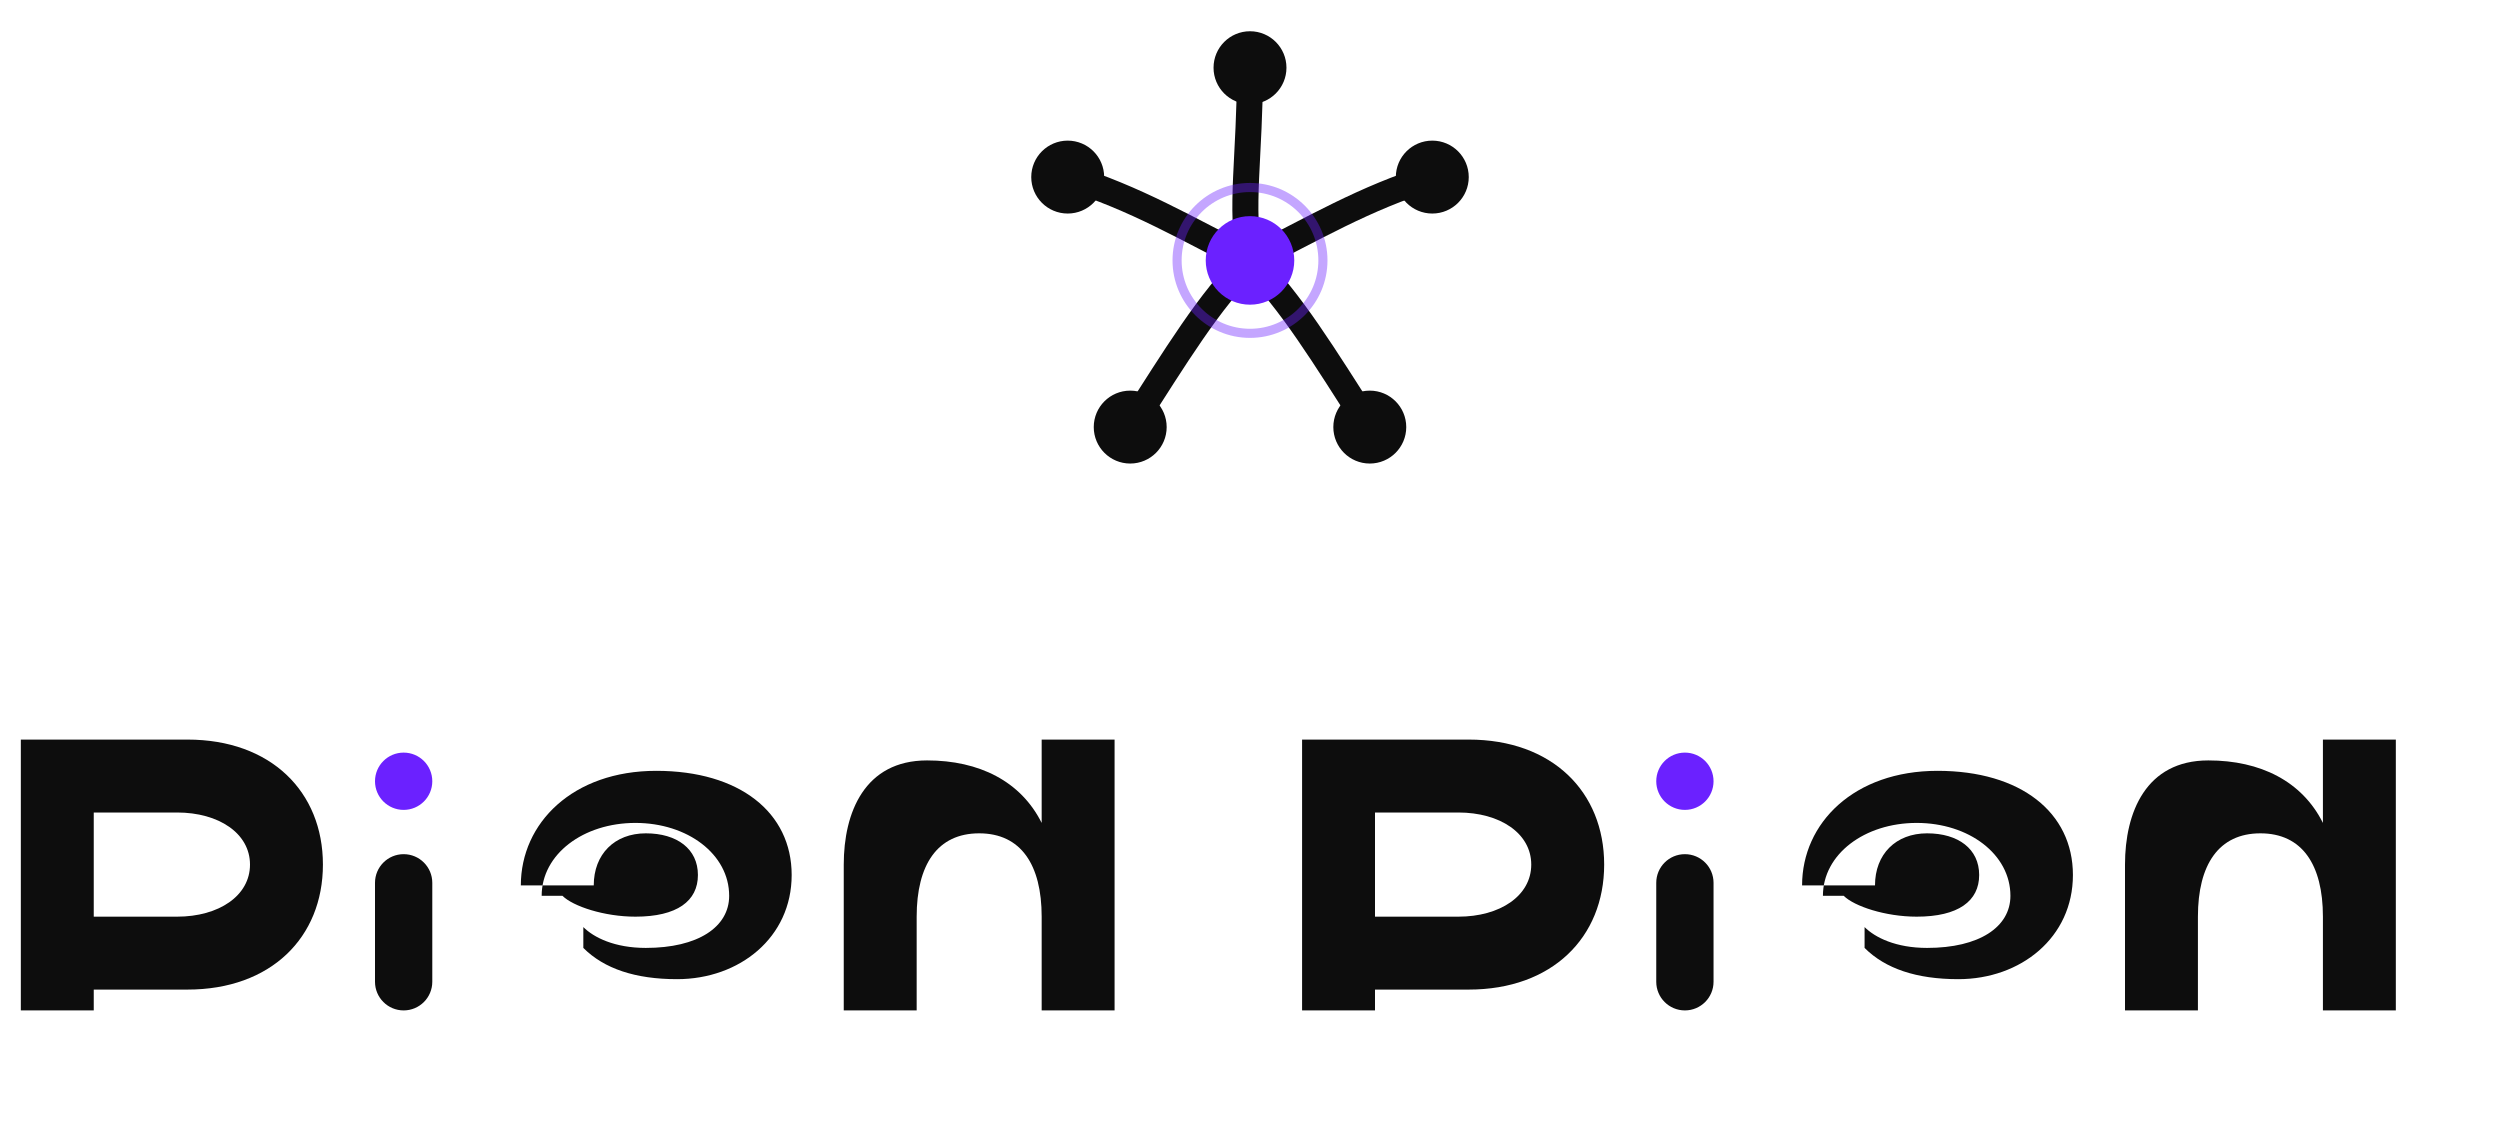
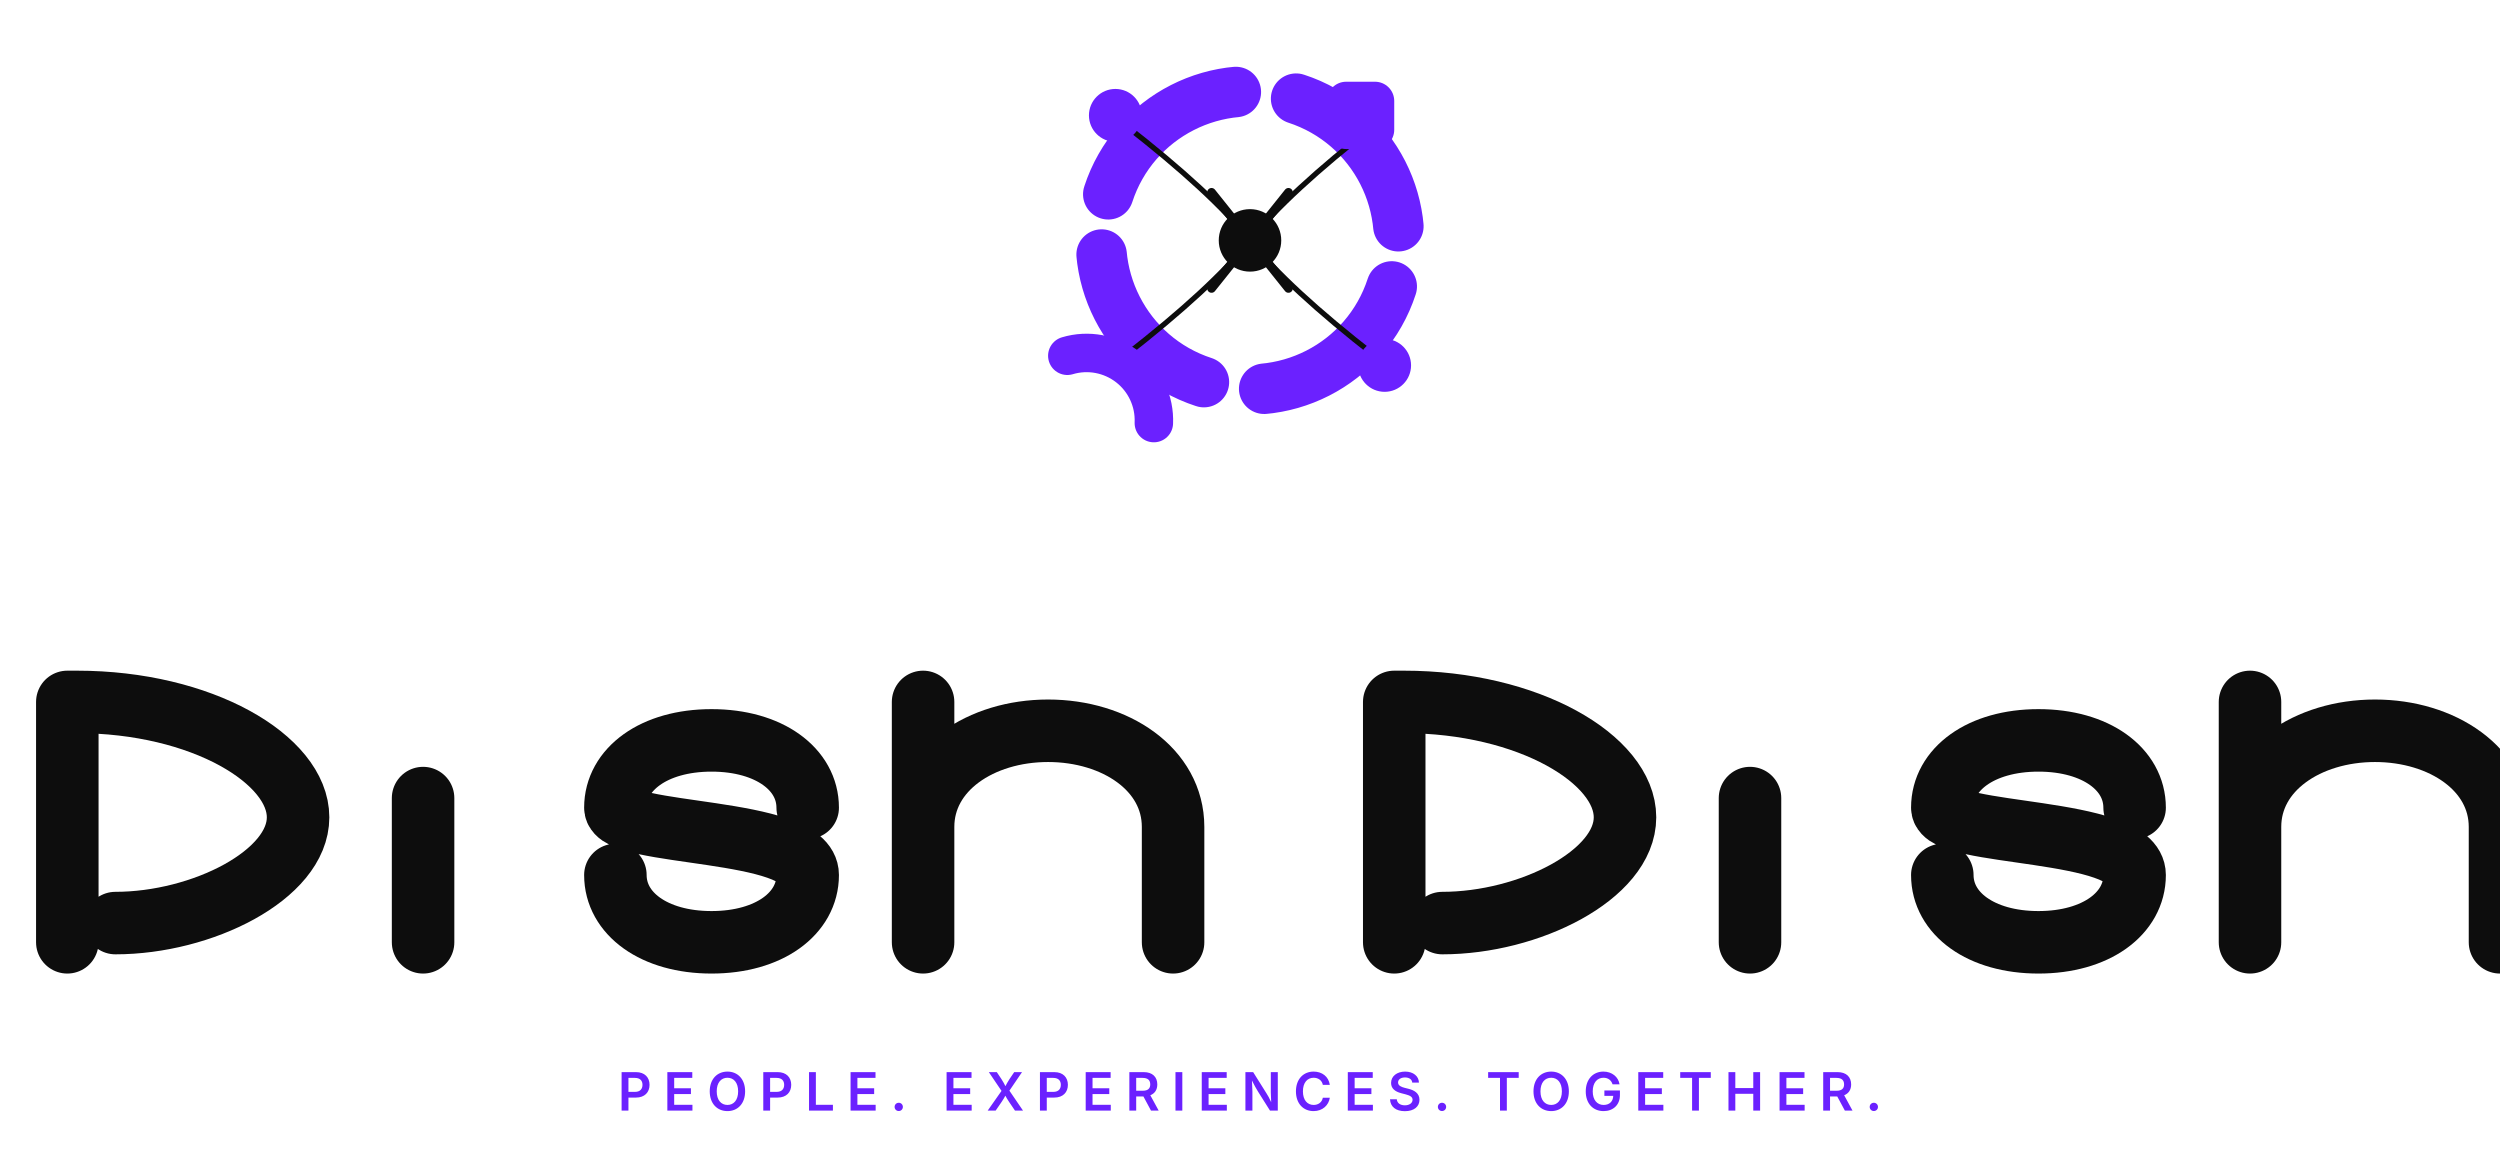
- <svg xmlns="http://www.w3.org/2000/svg" viewBox="0 0 480 220" fill="none" role="img" aria-label="Pish Pish vertical lockup">
-   <g transform="translate(190, 0)">
-     <path stroke="#0D0D0D" stroke-width="5" stroke-linecap="round" fill="none" d="M 50 13 C 50 30, 48 40, 50 50" />
-     <path stroke="#0D0D0D" stroke-width="5" stroke-linecap="round" fill="none" d="M 85 34 C 72 38, 62 44, 50 50" />
-     <path stroke="#0D0D0D" stroke-width="5" stroke-linecap="round" fill="none" d="M 73 82 C 64 68, 58 58, 50 50" />
-     <path stroke="#0D0D0D" stroke-width="5" stroke-linecap="round" fill="none" d="M 27 82 C 36 68, 42 58, 50 50" />
-     <path stroke="#0D0D0D" stroke-width="5" stroke-linecap="round" fill="none" d="M 15 34 C 28 38, 38 44, 50 50" />
-     <circle fill="#0D0D0D" cx="50" cy="13" r="7" />
-     <circle fill="#0D0D0D" cx="85" cy="34" r="7" />
-     <circle fill="#0D0D0D" cx="73" cy="82" r="7" />
-     <circle fill="#0D0D0D" cx="27" cy="82" r="7" />
-     <circle fill="#0D0D0D" cx="15" cy="34" r="7" />
-     <circle stroke="#6B21FF" stroke-width="1.75" fill="none" opacity="0.4" cx="50" cy="50" r="14" />
-     <circle fill="#6B21FF" cx="50" cy="50" r="8.5" />
+ <svg xmlns="http://www.w3.org/2000/svg" viewBox="0 0 520 240" fill="none" role="img" aria-label="Pish Pish vertical lockup">
+   <g transform="translate(210, 0)">
+     <circle cx="50" cy="50" r="31" stroke="#6B21FF" stroke-width="10.5" stroke-linecap="round" fill="none" stroke-dasharray="36 12.7" transform="rotate(18 50 50)" />
+     <path stroke="#0D0D0D" stroke-width="1.1" stroke-linecap="round" fill="none" d="M 24 26 Q 42 40 50 50" />
+     <path stroke="#0D0D0D" stroke-width="1.8" stroke-linecap="round" fill="none" d="M 42 40 50 50" />
+     <path stroke="#0D0D0D" stroke-width="1.1" stroke-linecap="round" fill="none" d="M 76 26 Q 58 40 50 50" />
+     <path stroke="#0D0D0D" stroke-width="1.8" stroke-linecap="round" fill="none" d="M 58 40 50 50" />
+     <path stroke="#0D0D0D" stroke-width="1.1" stroke-linecap="round" fill="none" d="M 76 74 Q 58 60 50 50" />
+     <path stroke="#0D0D0D" stroke-width="1.8" stroke-linecap="round" fill="none" d="M 58 60 50 50" />
+     <path stroke="#0D0D0D" stroke-width="1.1" stroke-linecap="round" fill="none" d="M 24 74 Q 42 60 50 50" />
+     <path stroke="#0D0D0D" stroke-width="1.8" stroke-linecap="round" fill="none" d="M 42 60 50 50" />
+     <circle fill="#6B21FF" cx="22" cy="24" r="5.5" />
+     <rect fill="#6B21FF" x="66" y="17" width="14" height="14" rx="4" />
+     <circle fill="#6B21FF" cx="78" cy="76" r="5.5" />
+     <path stroke="#6B21FF" stroke-width="8" stroke-linecap="round" fill="none" d="M 12 74 A 14 14 0 0 1 30 88" />
+     <circle fill="#0D0D0D" cx="50" cy="50" r="6.5" />
  </g>
  <g transform="translate(0, 130)">
-     <g fill="#0D0D0D">
-       <path d="M 4 64 V 12 H 36 C 52 12 62 22 62 36 C 62 50 52 60 36 60 H 18 V 64 Z M 18 26 V 46 H 34 C 42 46 48 42 48 36 C 48 30 42 26 34 26 Z" />
-       <rect x="72" y="34" width="11" height="30" rx="5.5" />
-       <path d="M 104 42 C 104 34 112 28 122 28 C 132 28 140 34 140 42 C 140 48 134 52 124 52 C 118 52 114 50 112 48 L 112 52 C 116 56 122 58 130 58 C 142 58 152 50 152 38 C 152 26 142 18 126 18 C 110 18 100 28 100 40 H 114 C 114 34 118 30 124 30 C 130 30 134 33 134 38 C 134 43 130 46 122 46 C 116 46 110 44 108 42 Z" />
-       <path d="M 162 12 V 64 H 176 V 46 C 176 36 180 30 188 30 C 196 30 200 36 200 46 V 64 H 214 V 12 H 200 V 28 C 196 20 188 16 178 16 C 166 16 162 26 162 36 Z" />
+     <g stroke="#0D0D0D" stroke-width="13" stroke-linecap="round" stroke-linejoin="round" fill="none">
+       <path d="M 14 66 V 16 H 16 C 42 16 62 28 62 40 C 62 52 42 62 24 62" />
+       <line x1="88" y1="66" x2="88" y2="36" />
+       <path d="M 168 38 C 168 30 160 24 148 24 C 136 24 128 30 128 38 C 128 44 168 42 168 52 C 168 60 160 66 148 66 C 136 66 128 60 128 52" />
+       <path d="M 192 66 V 16 M 192 42 C 192 30 204 22 218 22 C 232 22 244 30 244 42 V 66" />
+       <path d="M 290 66 V 16 H 292 C 318 16 338 28 338 40 C 338 52 318 62 300 62" />
+       <line x1="364" y1="66" x2="364" y2="36" />
+       <path d="M 444 38 C 444 30 436 24 424 24 C 412 24 404 30 404 38 C 404 44 444 42 444 52 C 444 60 436 66 424 66 C 412 66 404 60 404 52" />
+       <path d="M 468 66 V 16 M 468 42 C 468 30 480 22 494 22 C 508 22 520 30 520 42 V 66" />
    </g>
-     <g fill="#0D0D0D" transform="translate(246, 0)">
-       <path d="M 4 64 V 12 H 36 C 52 12 62 22 62 36 C 62 50 52 60 36 60 H 18 V 64 Z M 18 26 V 46 H 34 C 42 46 48 42 48 36 C 48 30 42 26 34 26 Z" />
-       <rect x="72" y="34" width="11" height="30" rx="5.5" />
-       <path d="M 104 42 C 104 34 112 28 122 28 C 132 28 140 34 140 42 C 140 48 134 52 124 52 C 118 52 114 50 112 48 L 112 52 C 116 56 122 58 130 58 C 142 58 152 50 152 38 C 152 26 142 18 126 18 C 110 18 100 28 100 40 H 114 C 114 34 118 30 124 30 C 130 30 134 33 134 38 C 134 43 130 46 122 46 C 116 46 110 44 108 42 Z" />
-       <path d="M 162 12 V 64 H 176 V 46 C 176 36 180 30 188 30 C 196 30 200 36 200 46 V 64 H 214 V 12 H 200 V 28 C 196 20 188 16 178 16 C 166 16 162 26 162 36 Z" />
-     </g>
-     <circle cx="77.5" cy="20" r="5.5" fill="#6B21FF" />
-     <circle cx="323.5" cy="20" r="5.5" fill="#6B21FF" />
+   </g>
+   <g transform="translate(80, 218)">
+     <text x="180" y="13" text-anchor="middle" font-family="system-ui, -apple-system, sans-serif" font-size="11" font-weight="600" letter-spacing="0.22em" fill="#6B21FF">PEOPLE. EXPERIENCES. TOGETHER.</text>
  </g>
</svg>
